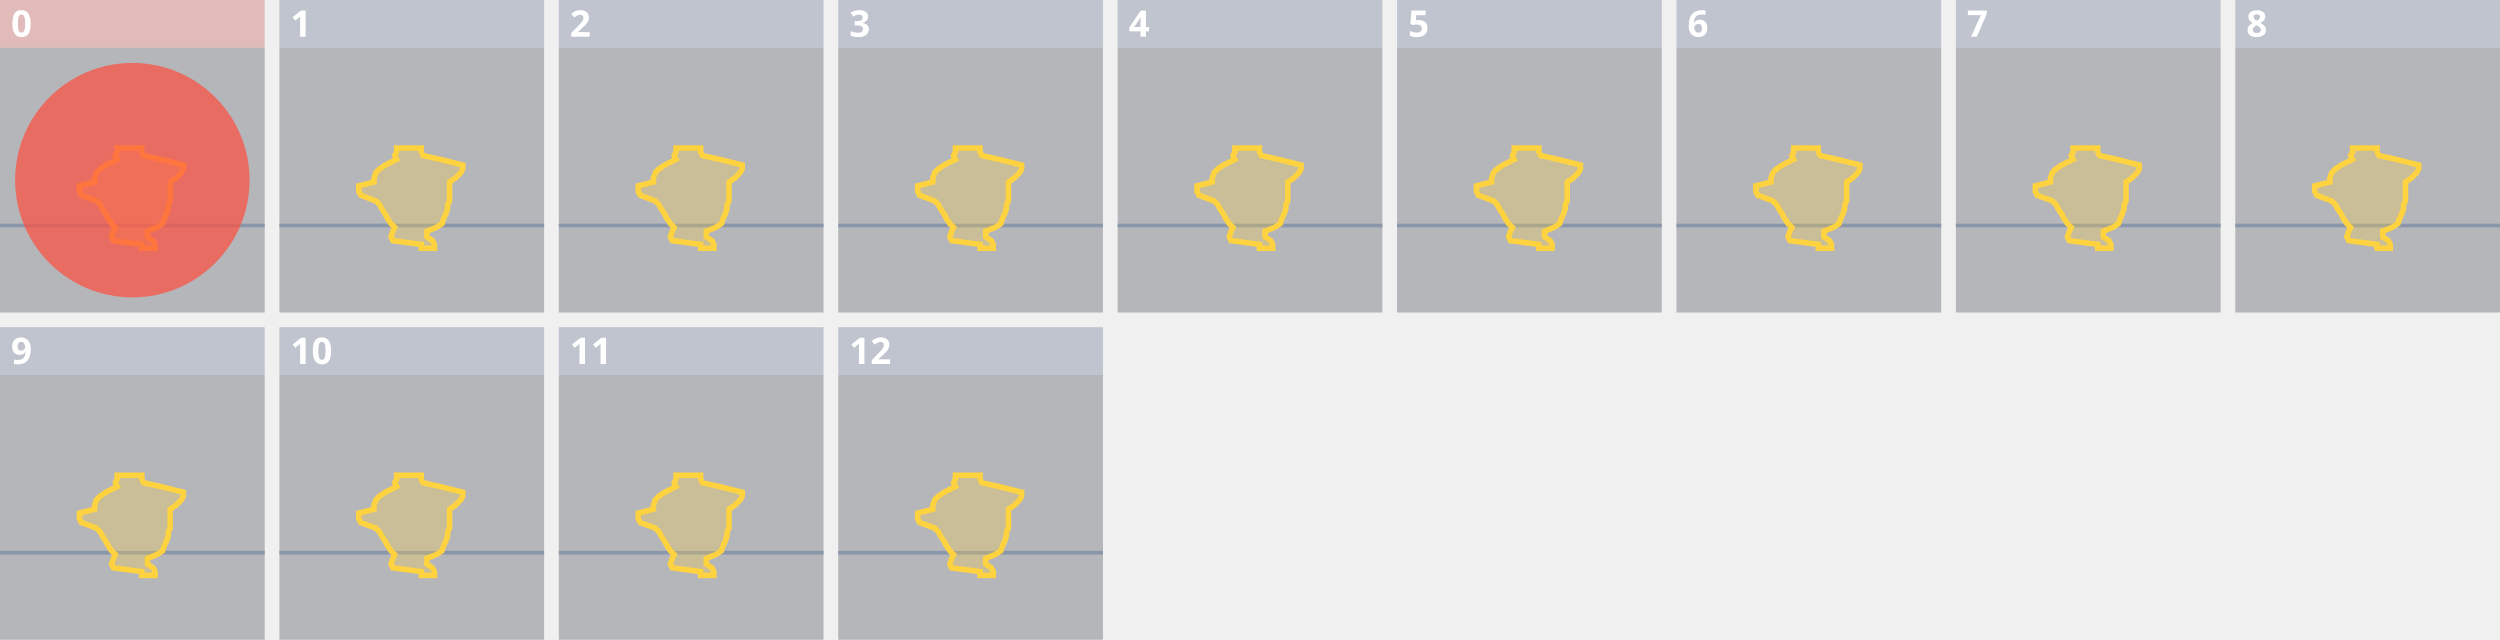
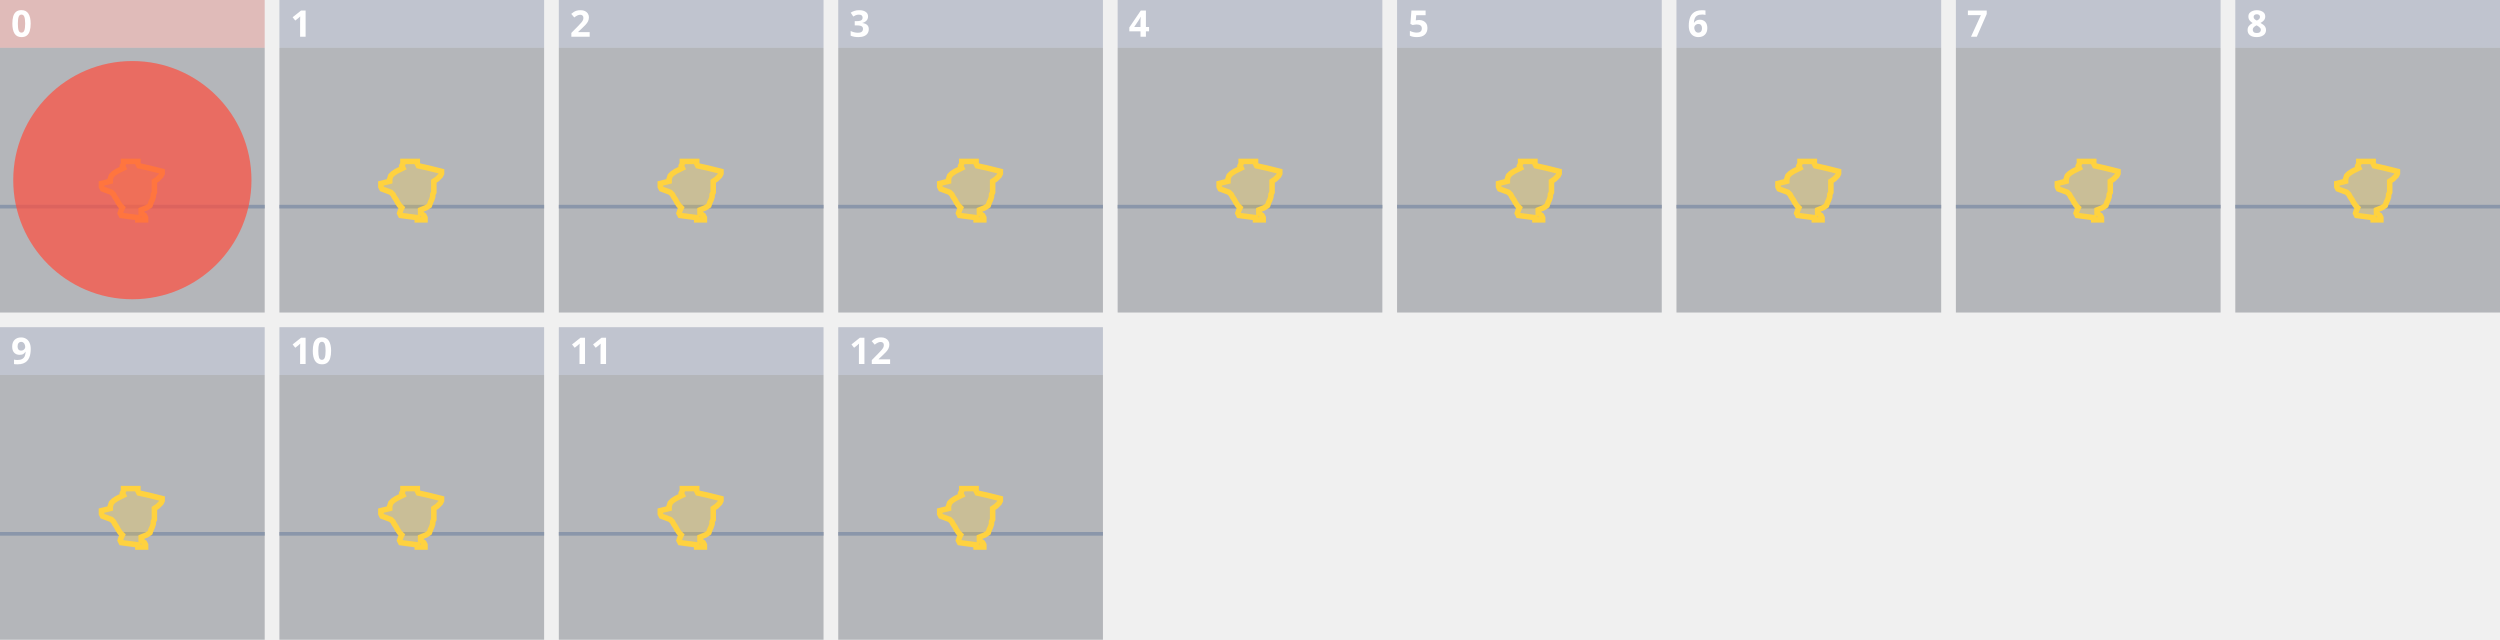
<svg xmlns="http://www.w3.org/2000/svg" viewBox="0 0 680 174" width="680" height="174">
-   <style>text{font:bold 10px sans-serif;fill:#ffffff}.k{fill:#1b2230}.g{stroke:#8a96aa;stroke-width:1.94}use{stroke-width:2.92;fill-opacity:.28}.u{stroke:#ffd23f;fill:#ffd23f}.v{stroke:#4ade80;fill:#4ade80;fill-opacity:.6}.a{stroke:#e879f9;fill:#e879f9}.o{stroke:#22d3ee;fill:#22d3ee;fill-opacity:.5}.H{color:#ff4d3d;fill:#ff4d3d;opacity:.7}.G{color:#3b9cff;fill:#3b9cff;opacity:.75}.S{color:#ffa630;fill:#ffa630;opacity:.75}.T{color:#ffa630;fill:none;stroke:#ffa630;stroke-width:3.89;stroke-dasharray:7.8}.P{color:#c49bff;fill:none;stroke:#c49bff;stroke-width:1.94;stroke-dasharray:5.8}</style>
+   <style>text{font:bold 10px sans-serif;fill:#ffffff}.k{fill:#1b2230}.g{stroke:#8a96aa;stroke-width:3.33}use{stroke-width:5.00;fill-opacity:.28}.u{stroke:#ffd23f;fill:#ffd23f}.v{stroke:#4ade80;fill:#4ade80;fill-opacity:.6}.a{stroke:#e879f9;fill:#e879f9}.o{stroke:#22d3ee;fill:#22d3ee;fill-opacity:.5}.H{color:#ff4d3d;fill:#ff4d3d;opacity:.7}.G{color:#3b9cff;fill:#3b9cff;opacity:.75}.S{color:#ffa630;fill:#ffa630;opacity:.75}.T{color:#ffa630;fill:none;stroke:#ffa630;stroke-width:6.67;stroke-dasharray:13.3}.P{color:#c49bff;fill:none;stroke:#c49bff;stroke-width:3.33;stroke-dasharray:10.0}</style>
  <defs>
    <path id="b0" d="M-8 -17L5 -17L5 -15L6 -13L15 -11L27 -8L27 -6L26 -4L23 -1L20 1L20 3L20 6L20 8L20 11L19 13L19 15L18 18L17 20L16 23L13 25L8 27L8 30L11 32L12 34L12 36L5 36L5 34L-10 32L-11 30L-10 27L-9 25L-11 23L-13 20L-14 18L-16 15L-17 13L-19 11L-27 8L-28 6L-28 3L-20 1L-20 -1L-19 -4L-17 -6L-14 -8L-8 -11L-9 -13L-8 -15Z" />
-     <rect id="K" x="-70" y="-70" width="140" height="140" class="k" />
+     <rect id="K" x="-120" y="-120" width="240" height="240" class="k" />
    <rect id="La" width="72" height="13" fill="#b8332b" />
    <rect id="Le" width="72" height="13" fill="#46557a" />
  </defs>
  <use href="#La" x="0" y="0" />
  <text x="3" y="10">0</text>
-   <svg x="0" y="13" width="72" height="72" viewBox="-70 -70 140 140">
+   <svg x="0" y="13" width="72" height="72" viewBox="-120 -120 240 240">
    <use href="#K" />
-     <line x1="-70" y1="24" x2="70" y2="24" class="g" />
+     <line x1="-120" y1="24" x2="120" y2="24" class="g" />
    <use href="#b0" class="u" />
    <g class="H">
-       <circle cx="0" cy="0" r="62" />
+       <circle cx="0" cy="0" r="108" />
    </g>
  </svg>
  <use href="#Le" x="76" y="0" />
  <text x="79" y="10">1</text>
-   <svg x="76" y="13" width="72" height="72" viewBox="-70 -70 140 140">
+   <svg x="76" y="13" width="72" height="72" viewBox="-120 -120 240 240">
    <use href="#K" />
-     <line x1="-70" y1="24" x2="70" y2="24" class="g" />
+     <line x1="-120" y1="24" x2="120" y2="24" class="g" />
    <use href="#b0" class="u" />
  </svg>
  <use href="#Le" x="152" y="0" />
  <text x="155" y="10">2</text>
-   <svg x="152" y="13" width="72" height="72" viewBox="-70 -70 140 140">
+   <svg x="152" y="13" width="72" height="72" viewBox="-120 -120 240 240">
    <use href="#K" />
-     <line x1="-70" y1="24" x2="70" y2="24" class="g" />
+     <line x1="-120" y1="24" x2="120" y2="24" class="g" />
    <use href="#b0" class="u" />
  </svg>
  <use href="#Le" x="228" y="0" />
  <text x="231" y="10">3</text>
-   <svg x="228" y="13" width="72" height="72" viewBox="-70 -70 140 140">
+   <svg x="228" y="13" width="72" height="72" viewBox="-120 -120 240 240">
    <use href="#K" />
-     <line x1="-70" y1="24" x2="70" y2="24" class="g" />
+     <line x1="-120" y1="24" x2="120" y2="24" class="g" />
    <use href="#b0" class="u" />
  </svg>
  <use href="#Le" x="304" y="0" />
  <text x="307" y="10">4</text>
-   <svg x="304" y="13" width="72" height="72" viewBox="-70 -70 140 140">
+   <svg x="304" y="13" width="72" height="72" viewBox="-120 -120 240 240">
    <use href="#K" />
-     <line x1="-70" y1="24" x2="70" y2="24" class="g" />
+     <line x1="-120" y1="24" x2="120" y2="24" class="g" />
    <use href="#b0" class="u" />
  </svg>
  <use href="#Le" x="380" y="0" />
  <text x="383" y="10">5</text>
-   <svg x="380" y="13" width="72" height="72" viewBox="-70 -70 140 140">
+   <svg x="380" y="13" width="72" height="72" viewBox="-120 -120 240 240">
    <use href="#K" />
-     <line x1="-70" y1="24" x2="70" y2="24" class="g" />
+     <line x1="-120" y1="24" x2="120" y2="24" class="g" />
    <use href="#b0" class="u" />
  </svg>
  <use href="#Le" x="456" y="0" />
  <text x="459" y="10">6</text>
-   <svg x="456" y="13" width="72" height="72" viewBox="-70 -70 140 140">
+   <svg x="456" y="13" width="72" height="72" viewBox="-120 -120 240 240">
    <use href="#K" />
-     <line x1="-70" y1="24" x2="70" y2="24" class="g" />
+     <line x1="-120" y1="24" x2="120" y2="24" class="g" />
    <use href="#b0" class="u" />
  </svg>
  <use href="#Le" x="532" y="0" />
  <text x="535" y="10">7</text>
-   <svg x="532" y="13" width="72" height="72" viewBox="-70 -70 140 140">
+   <svg x="532" y="13" width="72" height="72" viewBox="-120 -120 240 240">
    <use href="#K" />
-     <line x1="-70" y1="24" x2="70" y2="24" class="g" />
+     <line x1="-120" y1="24" x2="120" y2="24" class="g" />
    <use href="#b0" class="u" />
  </svg>
  <use href="#Le" x="608" y="0" />
  <text x="611" y="10">8</text>
-   <svg x="608" y="13" width="72" height="72" viewBox="-70 -70 140 140">
+   <svg x="608" y="13" width="72" height="72" viewBox="-120 -120 240 240">
    <use href="#K" />
-     <line x1="-70" y1="24" x2="70" y2="24" class="g" />
+     <line x1="-120" y1="24" x2="120" y2="24" class="g" />
    <use href="#b0" class="u" />
  </svg>
  <use href="#Le" x="0" y="89" />
  <text x="3" y="99">9</text>
-   <svg x="0" y="102" width="72" height="72" viewBox="-70 -70 140 140">
+   <svg x="0" y="102" width="72" height="72" viewBox="-120 -120 240 240">
    <use href="#K" />
-     <line x1="-70" y1="24" x2="70" y2="24" class="g" />
+     <line x1="-120" y1="24" x2="120" y2="24" class="g" />
    <use href="#b0" class="u" />
  </svg>
  <use href="#Le" x="76" y="89" />
  <text x="79" y="99">10</text>
-   <svg x="76" y="102" width="72" height="72" viewBox="-70 -70 140 140">
+   <svg x="76" y="102" width="72" height="72" viewBox="-120 -120 240 240">
    <use href="#K" />
-     <line x1="-70" y1="24" x2="70" y2="24" class="g" />
+     <line x1="-120" y1="24" x2="120" y2="24" class="g" />
    <use href="#b0" class="u" />
  </svg>
  <use href="#Le" x="152" y="89" />
  <text x="155" y="99">11</text>
-   <svg x="152" y="102" width="72" height="72" viewBox="-70 -70 140 140">
+   <svg x="152" y="102" width="72" height="72" viewBox="-120 -120 240 240">
    <use href="#K" />
-     <line x1="-70" y1="24" x2="70" y2="24" class="g" />
+     <line x1="-120" y1="24" x2="120" y2="24" class="g" />
    <use href="#b0" class="u" />
  </svg>
  <use href="#Le" x="228" y="89" />
  <text x="231" y="99">12</text>
-   <svg x="228" y="102" width="72" height="72" viewBox="-70 -70 140 140">
+   <svg x="228" y="102" width="72" height="72" viewBox="-120 -120 240 240">
    <use href="#K" />
-     <line x1="-70" y1="24" x2="70" y2="24" class="g" />
+     <line x1="-120" y1="24" x2="120" y2="24" class="g" />
    <use href="#b0" class="u" />
  </svg>
</svg>
